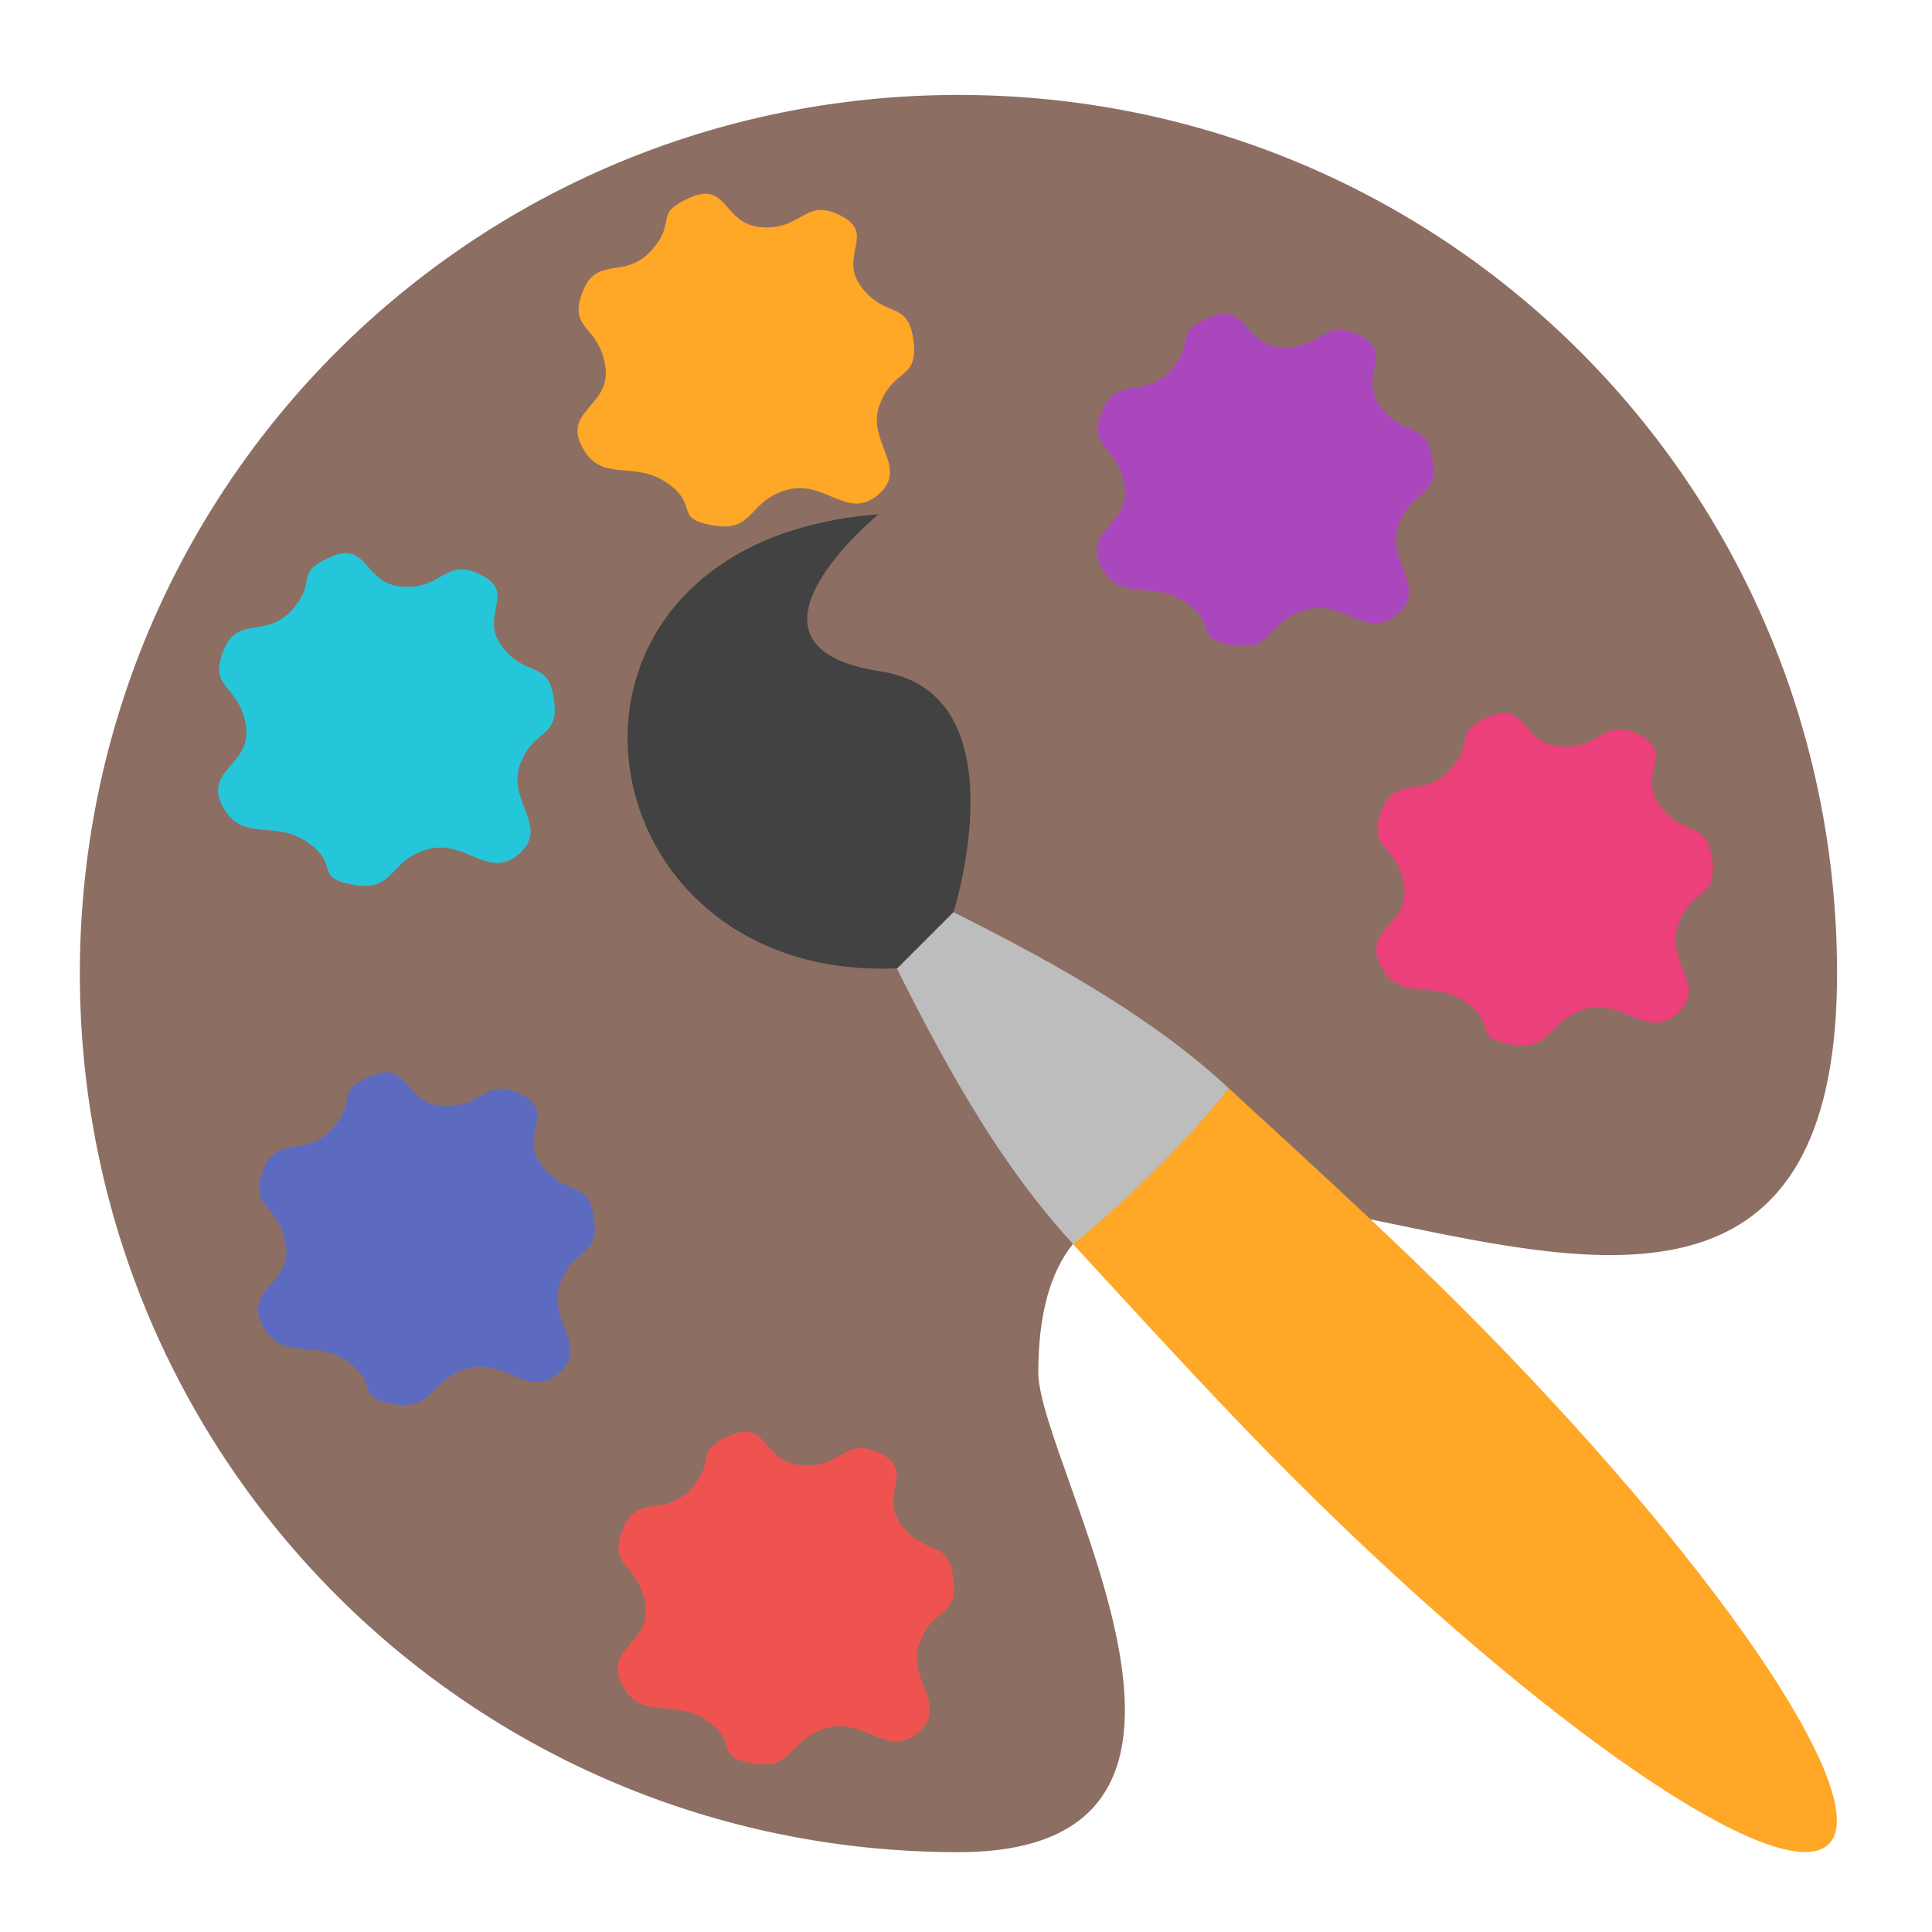
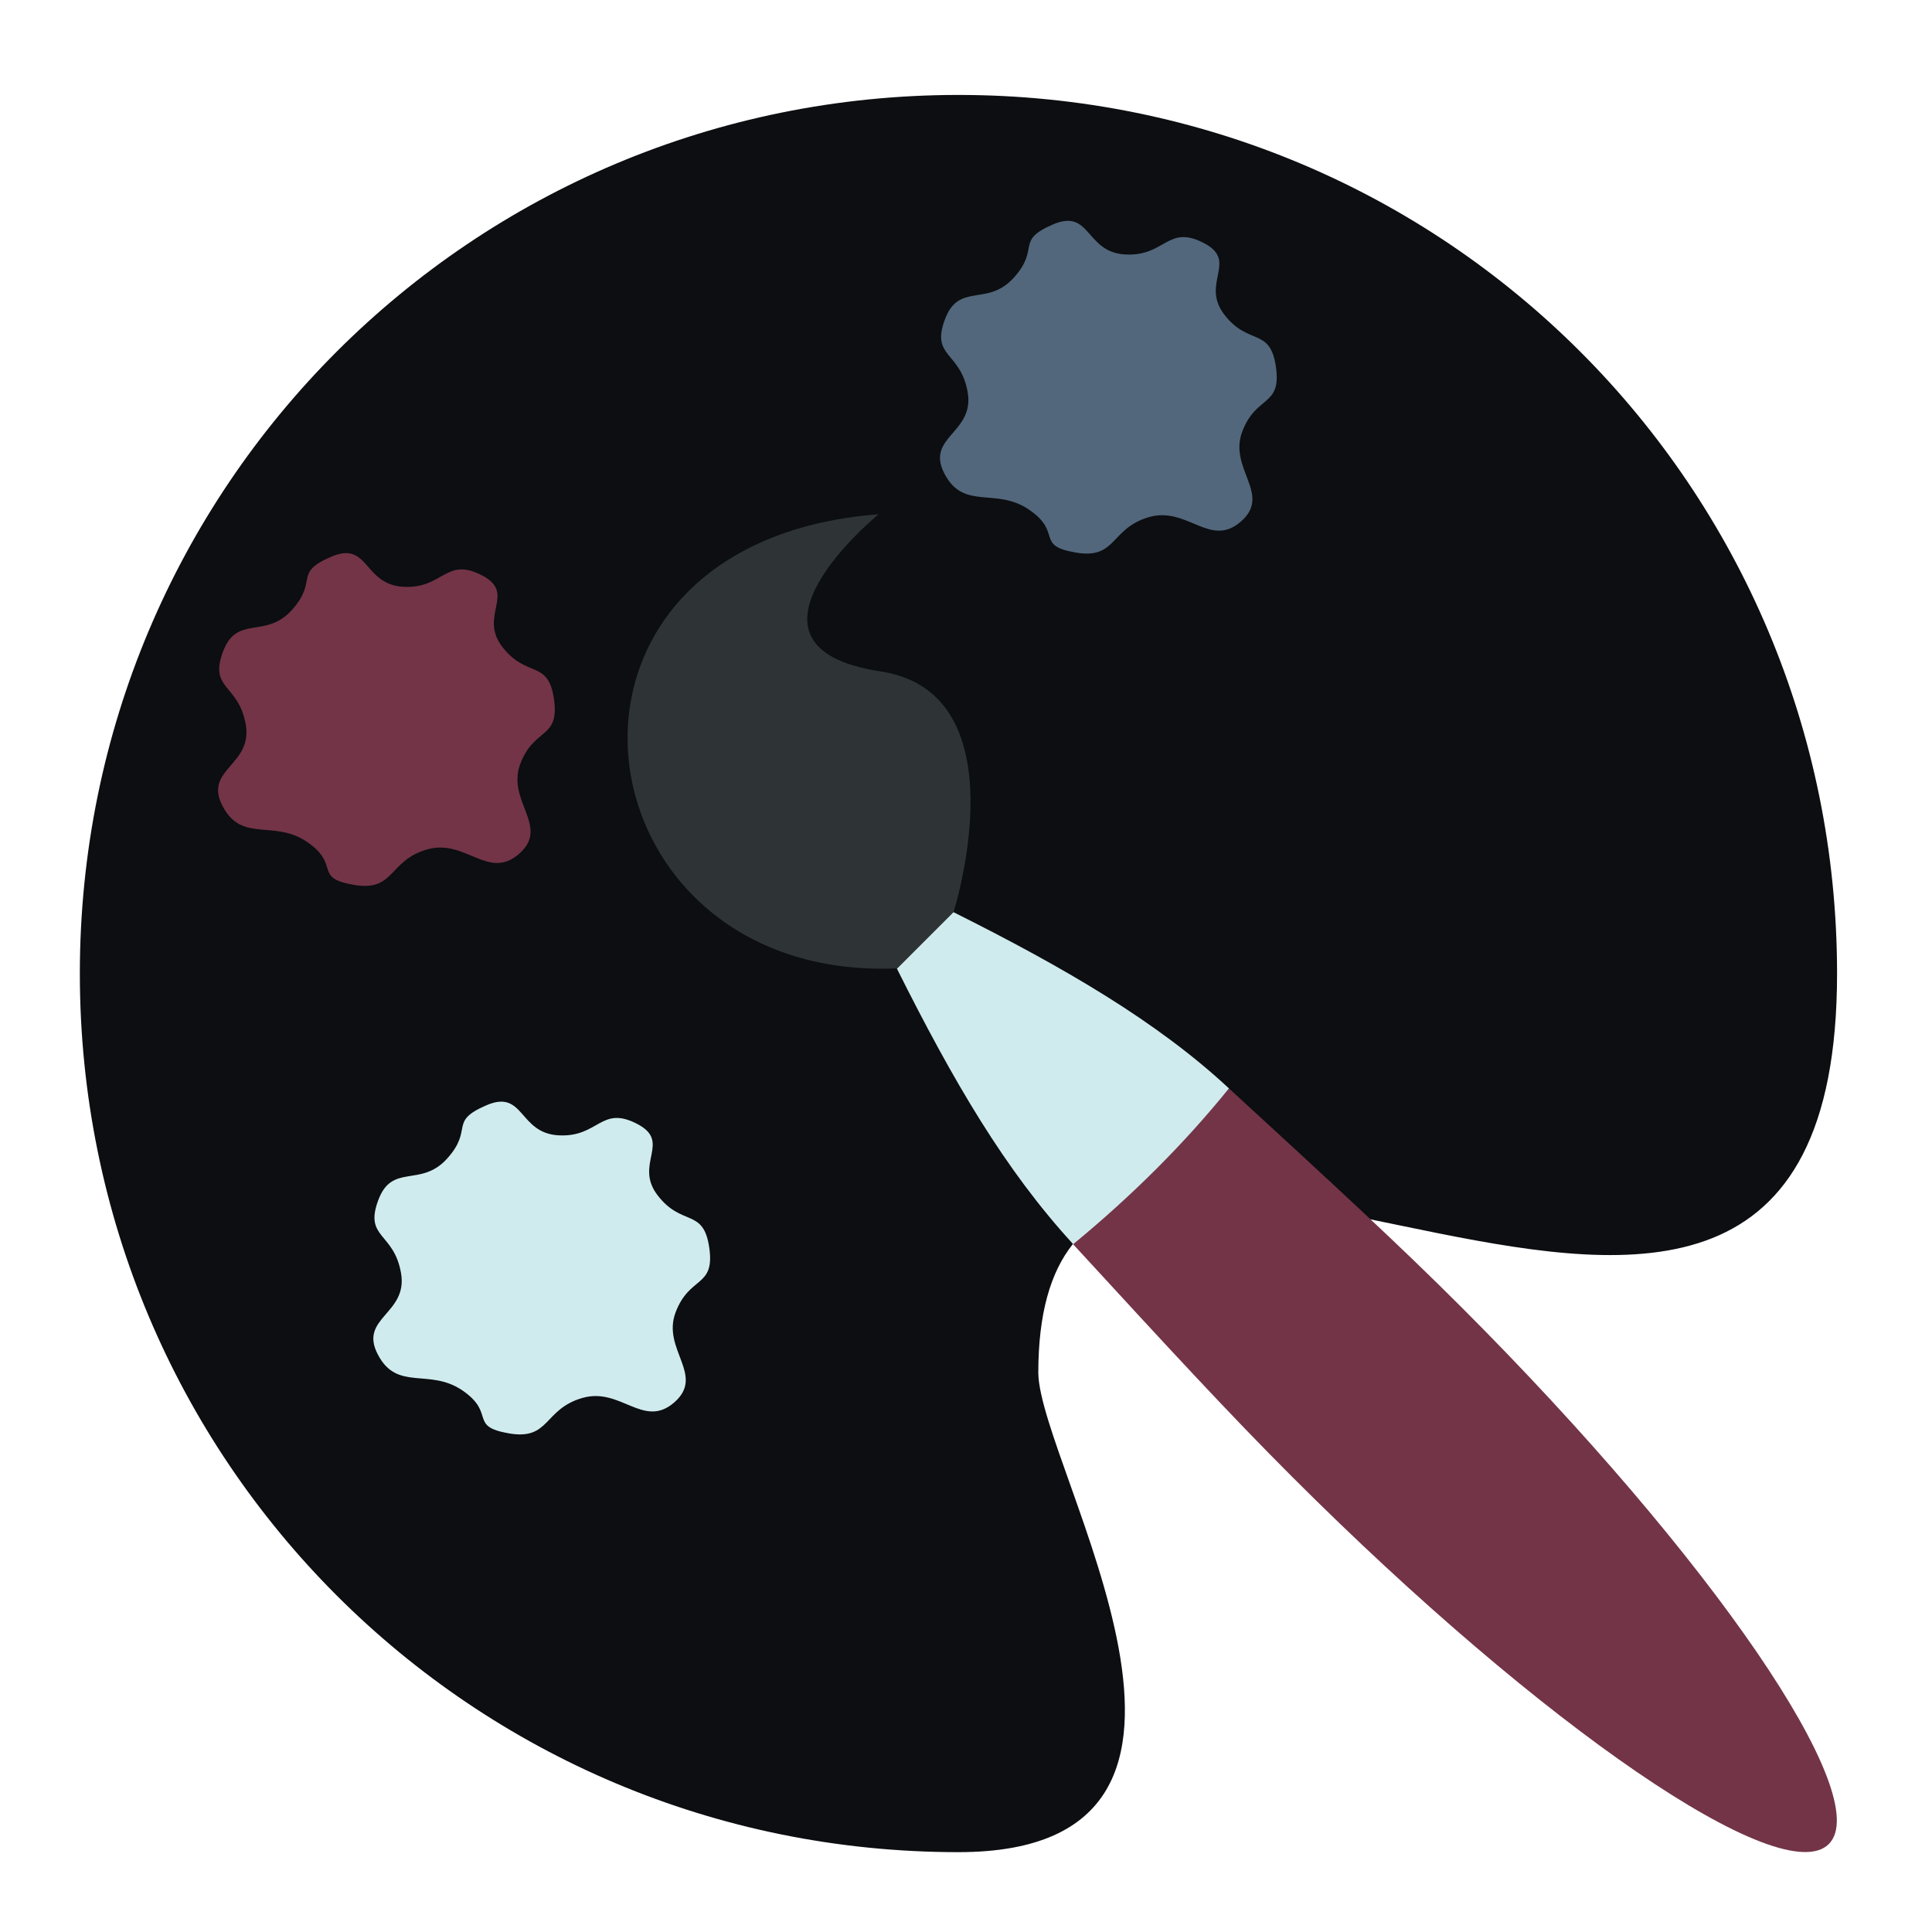
- <svg xmlns="http://www.w3.org/2000/svg" width="64px" height="64px" viewBox="0 0 64 64" version="1.1">
+ <svg xmlns="http://www.w3.org/2000/svg" width="64px" height="64px" viewBox="0 0 64 64" version="1.1" id="svg1120">
+   <defs id="defs1124" />
  <g id="surface1">
-     <path style=" stroke:none;fill-rule:nonzero;fill:rgb(55.294%,43.137%,38.824%);fill-opacity:1;" d="M 31.75 3.145 C 15.625 3.145 2.645 16.125 2.645 32.25 C 2.645 48.375 15.625 61.355 31.75 61.355 C 42.332 61.355 34.434 48.602 34.395 45.48 C 34.395 29.605 60.855 53.418 60.855 32.25 C 60.855 16.125 47.875 3.145 31.75 3.145 Z M 31.75 3.145 " />
-     <path style=" stroke:none;fill-rule:nonzero;fill:rgb(92.549%,25.098%,47.843%);fill-opacity:1;" d="M 55.562 33.574 C 54.535 34.473 53.785 33.055 52.504 33.434 C 51.223 33.809 51.445 34.836 50.086 34.605 C 48.727 34.371 49.652 33.953 48.547 33.188 C 47.441 32.426 46.387 33.227 45.738 31.996 C 45.094 30.77 46.742 30.656 46.508 29.297 C 46.273 27.938 45.285 28.145 45.75 26.887 C 46.211 25.629 47.156 26.48 48.039 25.496 C 48.922 24.512 48.066 24.285 49.328 23.738 C 50.59 23.188 50.391 24.656 51.723 24.73 C 53.055 24.805 53.121 23.734 54.312 24.344 C 55.504 24.949 54.199 25.672 55.008 26.719 C 55.812 27.77 56.527 27.125 56.715 28.457 C 56.906 29.789 56.062 29.367 55.602 30.598 C 55.137 31.828 56.59 32.672 55.562 33.574 Z M 55.562 33.574 " />
-     <path style=" stroke:none;fill-rule:nonzero;fill:rgb(67.059%,27.843%,73.725%);fill-opacity:1;" d="M 46.301 20.344 C 45.273 21.246 44.523 19.828 43.242 20.203 C 41.961 20.582 42.184 21.609 40.828 21.375 C 39.469 21.145 40.395 20.723 39.289 19.961 C 38.18 19.195 37.125 19.996 36.48 18.77 C 35.832 17.539 37.48 17.426 37.246 16.066 C 37.012 14.711 36.023 14.914 36.488 13.66 C 36.949 12.402 37.895 13.25 38.777 12.266 C 39.66 11.281 38.805 11.055 40.066 10.508 C 41.332 9.961 41.133 11.426 42.461 11.5 C 43.793 11.574 43.859 10.504 45.051 11.113 C 46.242 11.719 44.941 12.441 45.746 13.492 C 46.551 14.539 47.266 13.898 47.457 15.227 C 47.645 16.559 46.805 16.141 46.34 17.371 C 45.879 18.602 47.328 19.441 46.301 20.344 Z M 46.301 20.344 " />
-     <path style=" stroke:none;fill-rule:nonzero;fill:rgb(100%,65.49%,14.902%);fill-opacity:1;" d="M 29.105 16.375 C 28.078 17.277 27.328 15.859 26.043 16.234 C 24.762 16.613 24.988 17.641 23.629 17.406 C 22.27 17.176 23.195 16.754 22.09 15.992 C 20.984 15.227 19.926 16.027 19.281 14.801 C 18.637 13.57 20.281 13.457 20.047 12.098 C 19.812 10.742 18.828 10.945 19.289 9.691 C 19.754 8.434 20.695 9.281 21.578 8.297 C 22.461 7.312 21.605 7.086 22.871 6.539 C 24.133 5.992 23.934 7.457 25.266 7.531 C 26.594 7.605 26.66 6.535 27.855 7.145 C 29.047 7.75 27.742 8.473 28.547 9.523 C 29.355 10.57 30.07 9.93 30.258 11.258 C 30.445 12.59 29.605 12.172 29.141 13.402 C 28.68 14.633 30.133 15.473 29.105 16.375 Z M 29.105 16.375 " />
-     <path style=" stroke:none;fill-rule:nonzero;fill:rgb(14.902%,77.647%,85.49%);fill-opacity:1;" d="M 17.199 28.281 C 16.172 29.184 15.422 27.766 14.137 28.141 C 12.855 28.52 13.082 29.547 11.723 29.312 C 10.363 29.082 11.289 28.66 10.184 27.898 C 9.078 27.133 8.02 27.934 7.375 26.707 C 6.73 25.477 8.375 25.363 8.141 24.004 C 7.906 22.648 6.922 22.852 7.383 21.598 C 7.848 20.34 8.789 21.188 9.672 20.203 C 10.555 19.219 9.699 18.992 10.965 18.445 C 12.227 17.898 12.027 19.363 13.359 19.438 C 14.688 19.512 14.754 18.441 15.949 19.051 C 17.141 19.656 15.836 20.379 16.641 21.43 C 17.449 22.477 18.164 21.836 18.352 23.164 C 18.539 24.496 17.699 24.078 17.234 25.309 C 16.773 26.539 18.227 27.379 17.199 28.281 Z M 17.199 28.281 " />
-     <path style=" stroke:none;fill-rule:nonzero;fill:rgb(36.078%,41.961%,75.294%);fill-opacity:1;" d="M 18.52 45.48 C 17.492 46.379 16.742 44.961 15.461 45.34 C 14.18 45.715 14.402 46.742 13.047 46.512 C 11.688 46.277 12.613 45.859 11.508 45.094 C 10.398 44.332 9.344 45.133 8.699 43.902 C 8.051 42.676 9.699 42.562 9.465 41.203 C 9.23 39.844 8.242 40.051 8.707 38.793 C 9.168 37.535 10.113 38.387 10.996 37.402 C 11.879 36.418 11.023 36.191 12.285 35.645 C 13.551 35.094 13.352 36.562 14.68 36.637 C 16.012 36.711 16.078 35.641 17.27 36.25 C 18.461 36.855 17.16 37.578 17.965 38.625 C 18.77 39.676 19.484 39.031 19.676 40.363 C 19.863 41.695 19.023 41.273 18.559 42.504 C 18.098 43.734 19.547 44.578 18.52 45.48 Z M 18.52 45.48 " />
-     <path style=" stroke:none;fill-rule:nonzero;fill:rgb(93.725%,32.549%,31.373%);fill-opacity:1;" d="M 30.426 57.387 C 29.398 58.285 28.648 56.867 27.367 57.246 C 26.086 57.621 26.309 58.648 24.953 58.418 C 23.594 58.184 24.52 57.766 23.414 57 C 22.305 56.238 21.25 57.039 20.605 55.809 C 19.957 54.582 21.605 54.469 21.371 53.109 C 21.137 51.75 20.148 51.957 20.613 50.699 C 21.074 49.441 22.02 50.293 22.902 49.309 C 23.785 48.324 22.93 48.098 24.191 47.551 C 25.457 47 25.258 48.469 26.586 48.543 C 27.918 48.617 27.984 47.547 29.176 48.156 C 30.367 48.762 29.066 49.484 29.871 50.531 C 30.676 51.582 31.391 50.938 31.582 52.27 C 31.77 53.602 30.93 53.18 30.465 54.41 C 30.004 55.641 31.453 56.484 30.426 57.387 Z M 30.426 57.387 " />
-     <path style=" stroke:none;fill-rule:nonzero;fill:rgb(100%,65.49%,14.902%);fill-opacity:1;" d="M 35.496 41.16 C 38.777 44.73 40.699 46.816 42.809 48.926 C 51.102 57.219 59.027 62.641 60.582 61.086 C 62.137 59.531 56.711 51.605 48.422 43.312 C 46.324 41.215 44.27 39.324 40.711 36.055 C 39.117 37.969 37.391 39.699 35.496 41.16 Z M 35.496 41.16 " />
-     <path style=" stroke:none;fill-rule:nonzero;fill:rgb(74.118%,74.118%,74.118%);fill-opacity:1;" d="M 29.711 32.086 C 31.582 35.828 33.301 38.766 35.551 41.215 C 37.496 39.613 39.215 37.902 40.711 36.055 C 38.355 33.863 35.324 32.086 31.582 30.215 Z M 29.711 32.086 " />
-     <path style=" stroke:none;fill-rule:nonzero;fill:rgb(25.882%,25.882%,25.882%);fill-opacity:1;" d="M 31.59 30.207 C 31.59 30.207 33.887 22.961 29.172 22.242 C 23.742 21.418 29.105 17.035 29.105 17.035 C 16.945 17.973 18.961 32.547 29.719 32.078 Z M 31.59 30.207 " />
+     <path style="stroke:none;fill-rule:nonzero;fill:#0c0e11;fill-opacity:1" d="M 31.75 3.145 C 15.625 3.145 2.645 16.125 2.645 32.25 C 2.645 48.375 15.625 61.355 31.75 61.355 C 42.332 61.355 34.434 48.602 34.395 45.48 C 34.395 29.605 60.855 53.418 60.855 32.25 C 60.855 16.125 47.875 3.145 31.75 3.145 Z M 31.75 3.145 " id="path1099" />
+     <path style="fill:#52677c;fill-opacity:1;fill-rule:nonzero;stroke:none" d="m 41.111,17.273 c -1.027,0.902 -1.777,-0.516 -3.059,-0.141 -1.281,0.379 -1.059,1.406 -2.414,1.172 -1.359,-0.23 -0.434,-0.652 -1.539,-1.414 -1.109,-0.766 -2.164,0.035 -2.809,-1.191 -0.648,-1.23 1,-1.344 0.766,-2.703 -0.234,-1.355 -1.223,-1.152 -0.758,-2.406 0.461,-1.258 1.406,-0.41 2.289,-1.395 0.883,-0.984 0.027,-1.211 1.289,-1.758 1.266,-0.547 1.066,0.918 2.395,0.992 1.332,0.074 1.398,-0.996 2.59,-0.387 1.191,0.605 -0.109,1.328 0.695,2.379 0.805,1.047 1.52,0.406 1.711,1.734 0.188,1.332 -0.652,0.914 -1.117,2.145 -0.461,1.23 0.988,2.07 -0.039,2.973 z m 0,0" id="path1103" />
+     <path style="stroke:none;fill-rule:nonzero;fill:#733447;fill-opacity:1" d="M 17.199 28.281 C 16.172 29.184 15.422 27.766 14.137 28.141 C 12.855 28.52 13.082 29.547 11.723 29.312 C 10.363 29.082 11.289 28.66 10.184 27.898 C 9.078 27.133 8.02 27.934 7.375 26.707 C 6.73 25.477 8.375 25.363 8.141 24.004 C 7.906 22.648 6.922 22.852 7.383 21.598 C 7.848 20.34 8.789 21.188 9.672 20.203 C 10.555 19.219 9.699 18.992 10.965 18.445 C 12.227 17.898 12.027 19.363 13.359 19.438 C 14.688 19.512 14.754 18.441 15.949 19.051 C 17.141 19.656 15.836 20.379 16.641 21.43 C 17.449 22.477 18.164 21.836 18.352 23.164 C 18.539 24.496 17.699 24.078 17.234 25.309 C 16.773 26.539 18.227 27.379 17.199 28.281 Z M 17.199 28.281 " id="path1107" />
+     <path style="fill:#d0ebee;fill-opacity:1;fill-rule:nonzero;stroke:none" d="m 22.34,46.453 c -1.027,0.898 -1.777,-0.52 -3.059,-0.141 -1.281,0.375 -1.059,1.402 -2.414,1.172 -1.359,-0.234 -0.434,-0.652 -1.539,-1.418 -1.109,-0.762 -2.164,0.039 -2.809,-1.191 -0.648,-1.227 1,-1.34 0.766,-2.699 -0.234,-1.359 -1.223,-1.152 -0.758,-2.41 0.461,-1.258 1.406,-0.406 2.289,-1.391 0.883,-0.984 0.027,-1.211 1.289,-1.758 1.266,-0.551 1.066,0.918 2.395,0.992 1.332,0.074 1.398,-0.996 2.59,-0.387 1.191,0.605 -0.109,1.328 0.695,2.375 0.805,1.051 1.52,0.406 1.711,1.738 0.188,1.332 -0.652,0.91 -1.117,2.141 -0.461,1.23 0.988,2.074 -0.039,2.977 z m 0,0" id="path1111" />
+     <path style="stroke:none;fill-rule:nonzero;fill:#733447;fill-opacity:1" d="M 35.496 41.16 C 38.777 44.73 40.699 46.816 42.809 48.926 C 51.102 57.219 59.027 62.641 60.582 61.086 C 62.137 59.531 56.711 51.605 48.422 43.312 C 46.324 41.215 44.27 39.324 40.711 36.055 C 39.117 37.969 37.391 39.699 35.496 41.16 Z M 35.496 41.16 " id="path1113" />
+     <path style="stroke:none;fill-rule:nonzero;fill:#d0ebee;fill-opacity:1" d="M 29.711 32.086 C 31.582 35.828 33.301 38.766 35.551 41.215 C 37.496 39.613 39.215 37.902 40.711 36.055 C 38.355 33.863 35.324 32.086 31.582 30.215 Z M 29.711 32.086 " id="path1115" />
+     <path style="stroke:none;fill-rule:nonzero;fill:#2e3436;fill-opacity:1" d="M 31.59 30.207 C 31.59 30.207 33.887 22.961 29.172 22.242 C 23.742 21.418 29.105 17.035 29.105 17.035 C 16.945 17.973 18.961 32.547 29.719 32.078 Z M 31.59 30.207 " id="path1117" />
  </g>
</svg>
